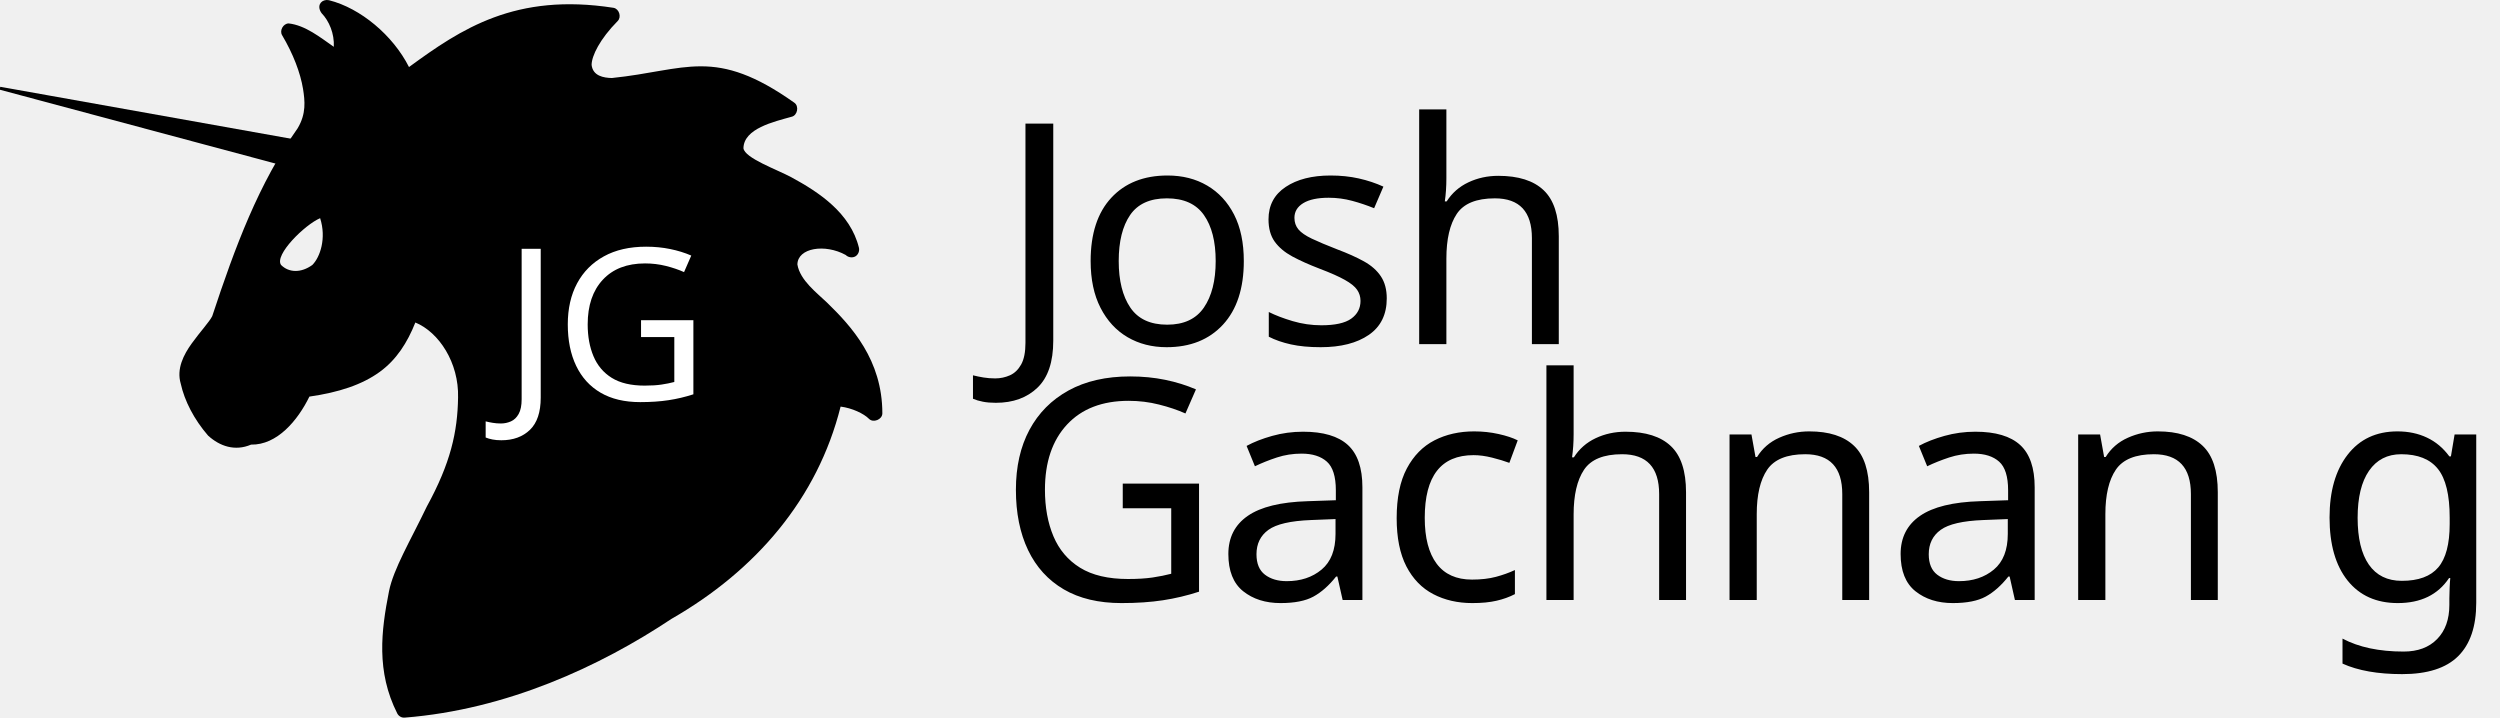
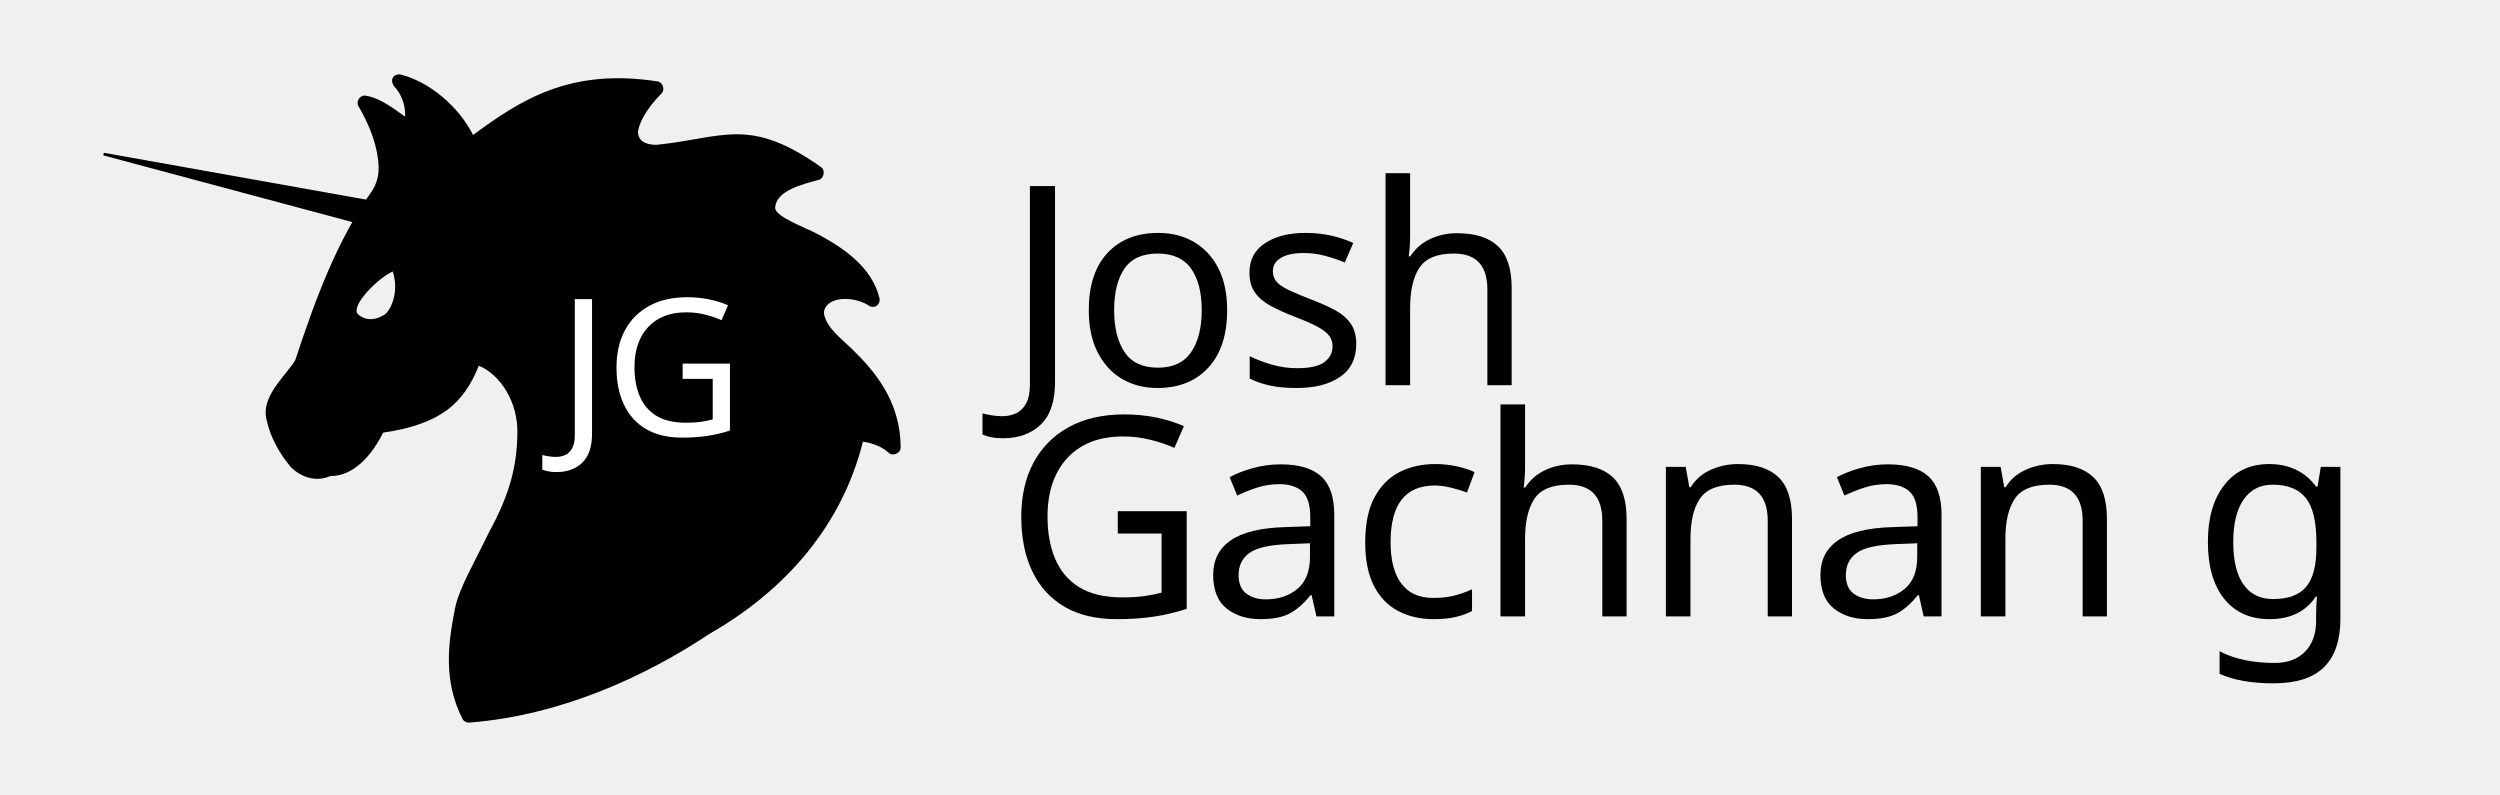
- <svg xmlns="http://www.w3.org/2000/svg" width="850px" height="244px" viewBox="0 0 850 244" version="1.1">
+ <svg xmlns="http://www.w3.org/2000/svg" width="941px" height="299px" viewBox="0 0 941 299" version="1.1">
  <defs />
-   <g id="Page-1" stroke="none" stroke-width="1" fill="none" fill-rule="evenodd">
-     <g id="PersonalLogo" transform="translate(-39, -28)">
-       <g id="noun_Horse_1373795_000000" stroke-width="1" fill-rule="evenodd" transform="translate(100, 28)" fill="#000000">
-         <path d="M49.921,0.007 C50.215,-0.02 50.595,0.038 50.917,0.089 C61.551,2.78 72.61,11.989 78.059,22.797 C95.793,9.819 114.247,-2.538 147.615,2.658 C149.505,3.003 150.378,5.769 149.026,7.133 C142.922,13.312 140.178,18.992 140.144,22.051 C140.552,25.835 144.233,26.468 147.034,26.526 C159.796,25.217 168.303,22.548 177.329,22.548 C186.4,22.548 195.682,25.435 209.036,34.896 C210.77,36.042 210.156,39.272 208.123,39.704 C202.119,41.395 191.892,43.697 191.772,50.394 C192.174,53.756 203.218,57.654 208.04,60.257 C217.385,65.324 228.102,72.347 231.032,84.207 C231.309,85.329 230.798,86.63 229.787,87.191 C228.776,87.752 227.356,87.521 226.549,86.694 C219.422,82.779 210.192,84.296 210.115,89.926 C210.994,95.333 216.903,99.693 220.158,102.854 C228.434,110.897 239,122.31 239,140.563 C238.973,142.654 235.891,143.889 234.435,142.386 C232.678,140.608 228.693,138.735 224.806,138.242 C216.961,169.571 195.966,193.969 167.286,210.427 C143.098,226.526 111.265,241.289 76.565,243.991 C75.532,244.079 74.557,243.499 74.075,242.583 C66.858,228.306 68.607,214.452 71.253,201.062 C72.759,193.44 78.608,183.704 84.118,172.221 C92.235,157.419 94.569,146.784 94.742,135.176 C95.057,123.335 88.248,112.948 80.217,109.65 C77.473,116.567 73.78,122.299 68.181,126.391 C62.126,130.818 54.159,133.416 44.194,134.845 C40.201,143.021 33.19,151.337 24.356,151.171 C18.848,153.532 13.669,151.686 9.748,148.105 C4.989,142.613 1.742,136.304 0.452,130.452 C-1.053,125.353 1.459,120.574 4.187,116.777 C6.975,112.898 10.237,109.362 11.159,107.495 C18.985,83.763 26.95,62.41 40.21,43.599 C43.183,38.614 42.655,34.252 42.036,30.255 C41.124,24.721 38.697,18.351 34.898,11.94 C33.98,10.353 35.305,8.003 37.139,7.962 C42.814,8.593 47.909,12.741 52.494,15.918 C52.73,11.437 50.896,7.108 48.344,4.481 C46.707,2.197 47.865,0.192 49.921,0.006 L49.921,0.007 Z M47.846,74.18 C42.592,76.422 32.159,86.722 34.566,90.092 C37.222,92.744 41.345,92.862 45.19,90.092 C47.846,87.44 50.032,81.008 47.846,74.18 Z" id="Shape" fill-rule="nonzero" />
-       </g>
-       <polygon id="Horn" stroke="#000000" stroke-width="1" fill="#000000" fill-rule="evenodd" points="143 76.578 39 58 134.819 83.668" />
-       <text id="JG" font-family="YesevaOne-Regular, Yeseva One" font-size="72" font-weight="normal" letter-spacing="-1.736" fill="#FFFFFF">
-         <tspan x="209.736" y="164">JG</tspan>
-       </text>
-       <text id="Josh-Gachnang" fill="#000000" fill-rule="evenodd" font-family="YesevaOne-Regular, Yeseva One" font-size="105" font-weight="normal" line-spacing="87" letter-spacing="-2.63">
-         <tspan x="378" y="145">Josh</tspan>
-         <tspan x="378" y="232">Gachnan</tspan>
-         <tspan x="825.265" y="232">g</tspan>
-       </text>
+   <g id="PersonalLogo" stroke="none" stroke-width="1" fill="none" fill-rule="evenodd">
+     <g id="noun_Horse_1373795_000000" transform="translate(100, 28)" fill="#000000" fill-rule="nonzero">
+       <path d="M49.921,0.007 C50.215,-0.02 50.595,0.038 50.917,0.089 C61.551,2.78 72.61,11.989 78.059,22.797 C95.793,9.819 114.247,-2.538 147.615,2.658 C149.505,3.003 150.378,5.769 149.026,7.133 C142.922,13.312 140.178,18.992 140.144,22.051 C140.552,25.835 144.233,26.468 147.034,26.526 C159.796,25.217 168.303,22.548 177.329,22.548 C186.4,22.548 195.682,25.435 209.036,34.896 C210.77,36.042 210.156,39.272 208.123,39.704 C202.119,41.395 191.892,43.697 191.772,50.394 C192.174,53.756 203.218,57.654 208.04,60.257 C217.385,65.324 228.102,72.347 231.032,84.207 C231.309,85.329 230.798,86.63 229.787,87.191 C228.776,87.752 227.356,87.521 226.549,86.694 C219.422,82.779 210.192,84.296 210.115,89.926 C210.994,95.333 216.903,99.693 220.158,102.854 C228.434,110.897 239,122.31 239,140.563 C238.973,142.654 235.891,143.889 234.435,142.386 C232.678,140.608 228.693,138.735 224.806,138.242 C216.961,169.571 195.966,193.969 167.286,210.427 C143.098,226.526 111.265,241.289 76.565,243.991 C75.532,244.079 74.557,243.499 74.075,242.583 C66.858,228.306 68.607,214.452 71.253,201.062 C72.759,193.44 78.608,183.704 84.118,172.221 C92.235,157.419 94.569,146.784 94.742,135.176 C95.057,123.335 88.248,112.948 80.217,109.65 C77.473,116.567 73.78,122.299 68.181,126.391 C62.126,130.818 54.159,133.416 44.194,134.845 C40.201,143.021 33.19,151.337 24.356,151.171 C18.848,153.532 13.669,151.686 9.748,148.105 C4.989,142.613 1.742,136.304 0.452,130.452 C-1.053,125.353 1.459,120.574 4.187,116.777 C6.975,112.898 10.237,109.362 11.159,107.495 C18.985,83.763 26.95,62.41 40.21,43.599 C43.183,38.614 42.655,34.252 42.036,30.255 C41.124,24.721 38.697,18.351 34.898,11.94 C33.98,10.353 35.305,8.003 37.139,7.962 C42.814,8.593 47.909,12.741 52.494,15.918 C52.73,11.437 50.896,7.108 48.344,4.481 C46.707,2.197 47.865,0.192 49.921,0.006 L49.921,0.007 Z M47.846,74.18 C42.592,76.422 32.159,86.722 34.566,90.092 C37.222,92.744 41.345,92.862 45.19,90.092 C47.846,87.44 50.032,81.008 47.846,74.18 Z" id="Shape" />
    </g>
+     <polygon id="Horn" stroke="#000000" fill="#000000" points="143 76.578 39 58 134.819 83.668" />
+     <text id="JG" font-family="YesevaOne-Regular, Yeseva One" font-size="72" font-weight="normal" letter-spacing="-1.736" fill="#FFFFFF">
+       <tspan x="209.736" y="164">JG</tspan>
+     </text>
+     <text id="Josh-Gachnang" fill="#000000" font-family="YesevaOne-Regular, Yeseva One" font-size="105" font-weight="normal" line-spacing="87" letter-spacing="-2.63">
+       <tspan x="378" y="145">Josh</tspan>
+       <tspan x="378" y="232">Gachnan</tspan>
+       <tspan x="825.265" y="232">g</tspan>
+     </text>
  </g>
</svg>
